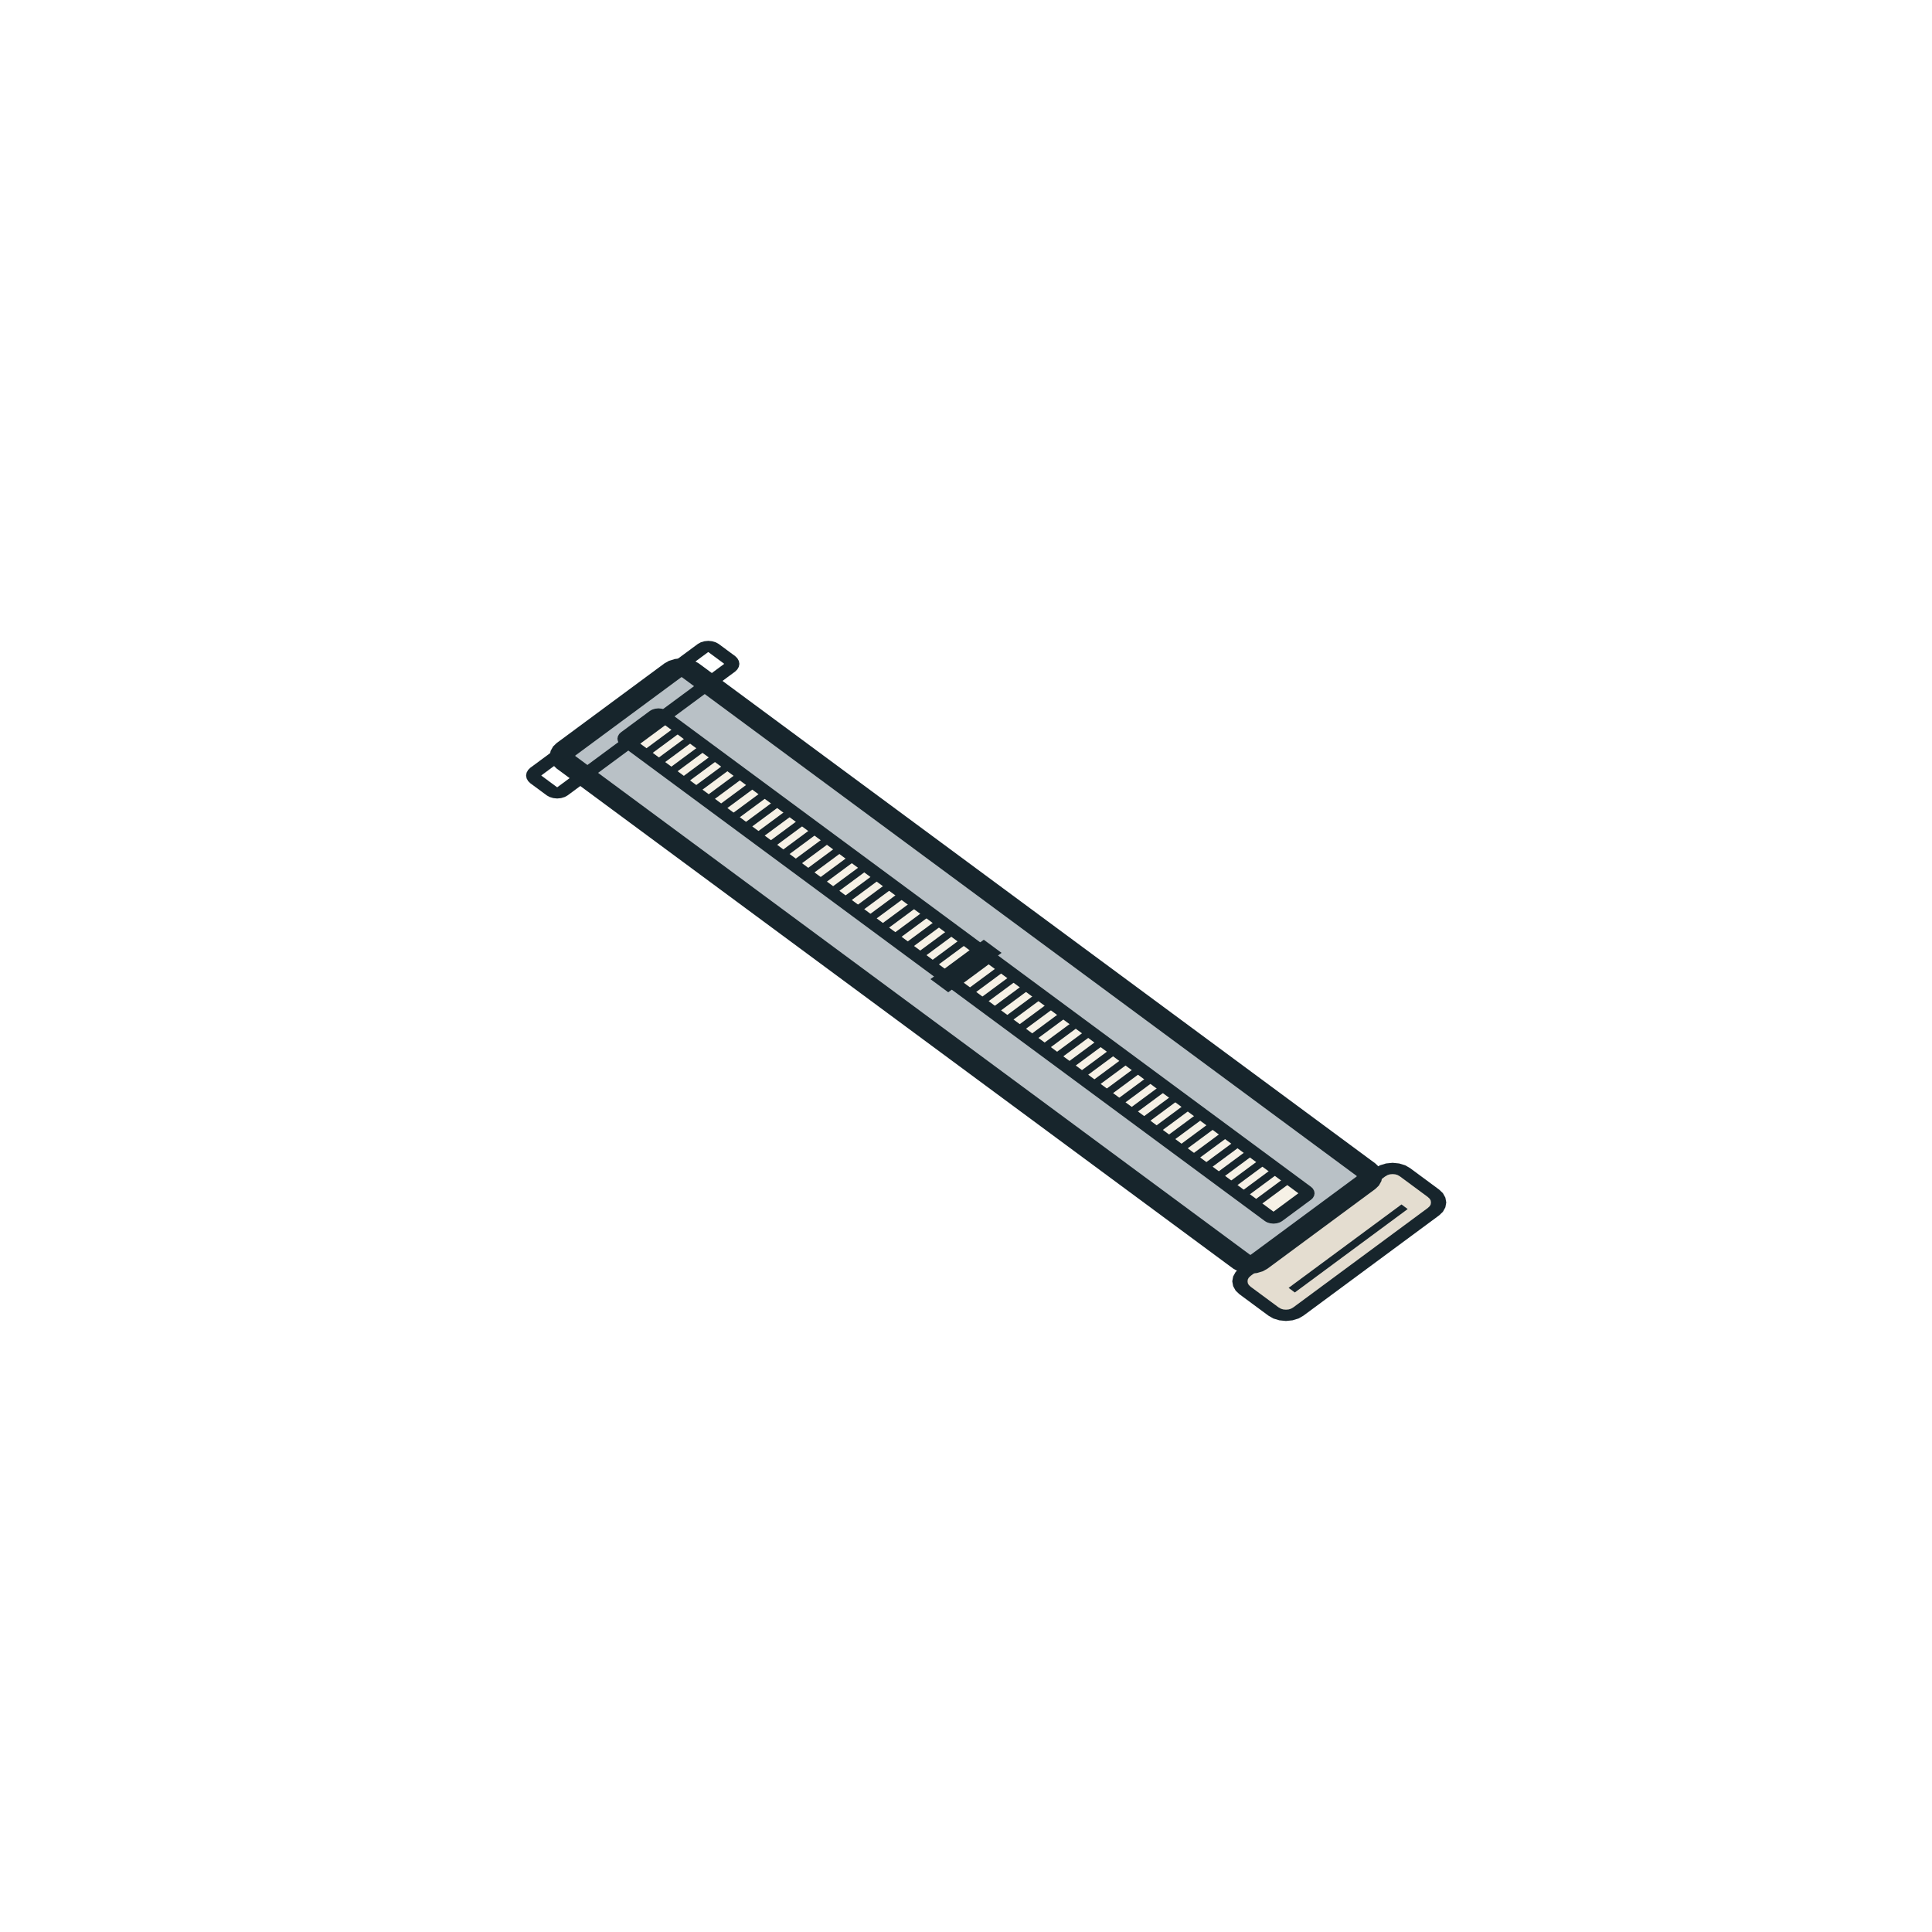
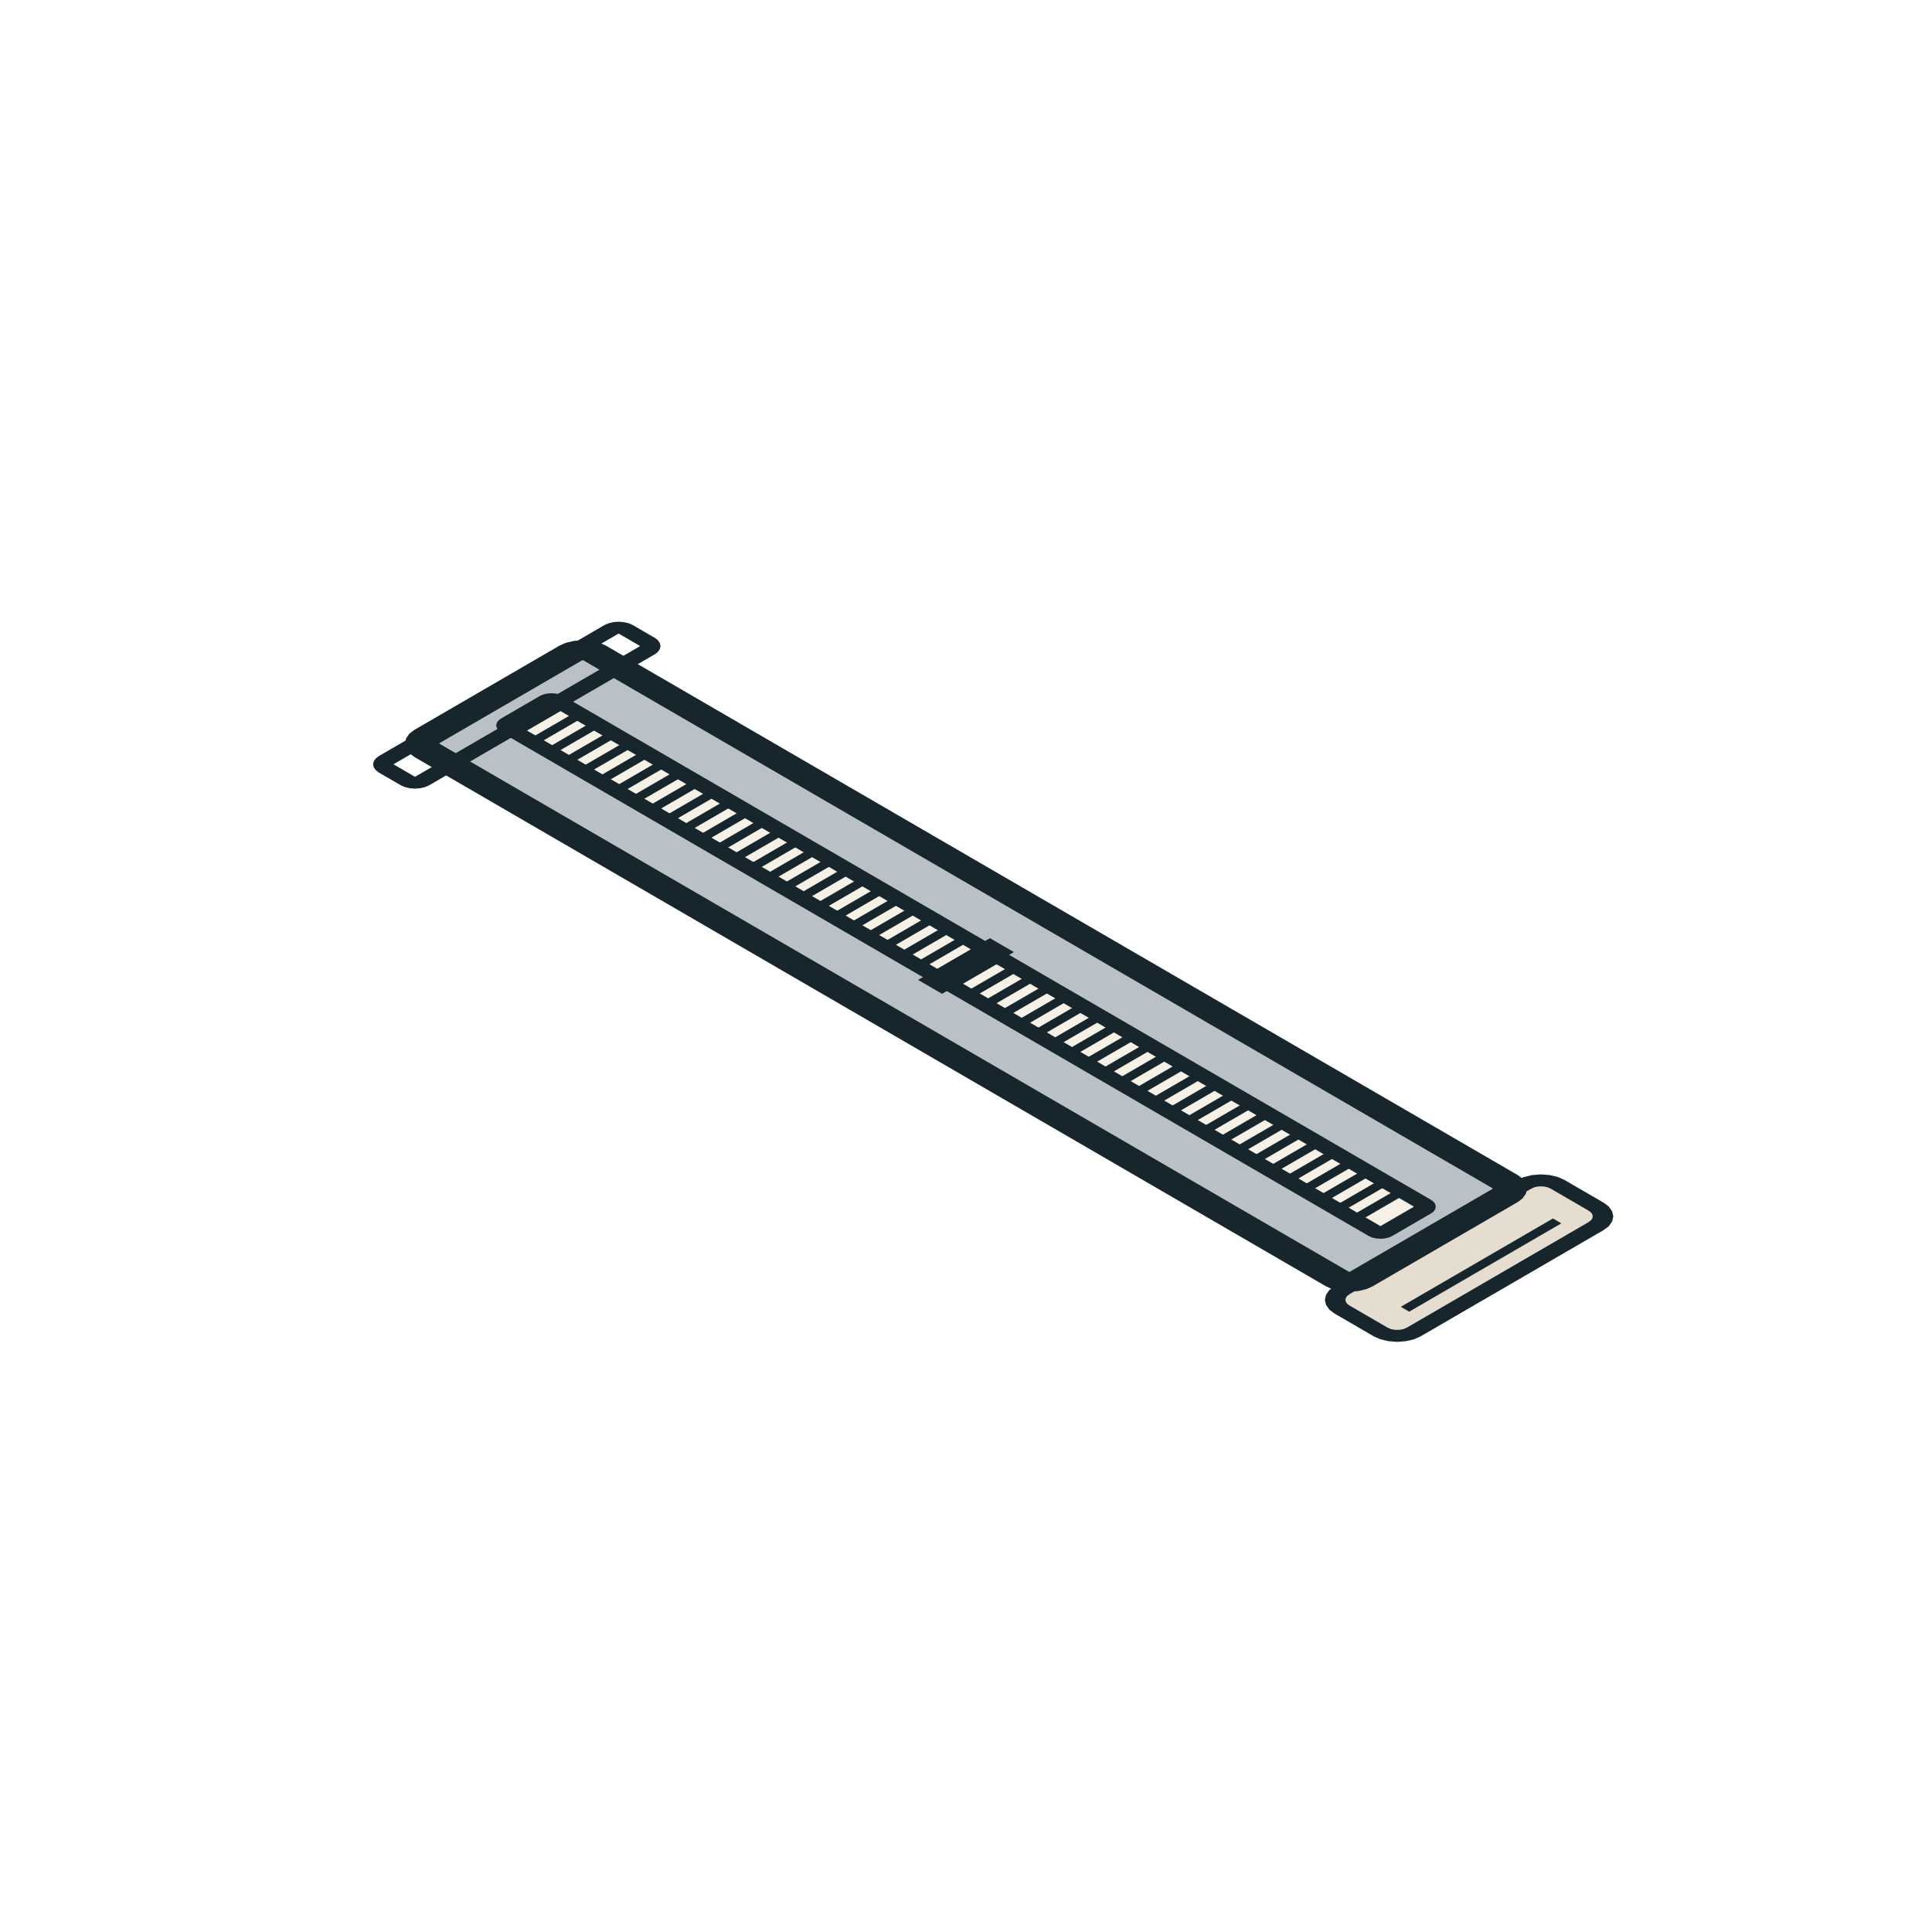
<svg xmlns="http://www.w3.org/2000/svg" viewBox="0 0 1000 1000" role="img" aria-labelledby="title" data-view="isometric" data-source="pcb-patent-art">
-   <g shape-rendering="geometricPrecision" transform="matrix(.46 .34 -.46 .34 500 160)">
+   <g shape-rendering="geometricPrecision" transform="matrix(.62 .36 -.62 .36 500 140)">
    <path d="M880 430 L882.6 430.3 L885 431.3 L887.1 432.9 L888.7 435 L889.7 437.4 L890 440 L890 560 L889.7 562.6 L888.7 565 L887.1 567.1 L885 568.7 L882.6 569.7 L880 570 L120 570 L117.4 569.7 L115 568.7 L112.9 567.1 L111.3 565 L110.3 562.6 L110 560 L110 440 L110.3 437.4 L111.3 435 L112.9 432.9 L115 431.3 L117.4 430.3 L120 430 Z" fill="#b9c1c6" data-role="fill" data-layer="fill" />
    <path d="M862 480 L863 480.1 L864 480.5 L864.8 481.2 L865.5 482 L865.9 483 L866 484 L866 516 L865.9 517 L865.5 518 L864.8 518.8 L864 519.5 L863 519.9 L862 520 L138 520 L137 519.9 L136 519.5 L135.2 518.8 L134.5 518 L134.1 517 L134 516 L134 484 L134.1 483 L134.5 482 L135.2 481.2 L136 480.5 L137 480.1 L138 480 Z" fill="#f6f1e6" data-role="fill" data-layer="fill" />
    <path d="M936 410 L939.6 410.5 L943 411.9 L945.9 414.1 L948.1 417 L949.5 420.4 L950 424 L950 576 L949.5 579.6 L948.1 583 L945.9 585.9 L943 588.1 L939.6 589.5 L936 590 L904 590 L900.4 589.5 L897 588.1 L894.1 585.9 L891.9 583 L890.5 579.6 L890 576 L890 424 L890.5 420.4 L891.9 417 L894.1 414.1 L897 411.9 L900.4 410.5 L904 410 Z" fill="#e4ddd0" data-role="fill" data-layer="fill" />
    <path d="M880.7 420 L885.2 420.6 L890 422.6 L894.2 425.8 L897.4 430 L899.4 434.8 L900 439.3 L900 560.7 L899.4 565.2 L897.4 570 L894.2 574.2 L890 577.4 L885.2 579.4 L880.7 580 L119.3 580 L114.8 579.4 L110 577.4 L105.8 574.2 L102.6 570 L100.6 565.2 L100 560.7 L100 439.3 L100.6 434.8 L102.6 430 L105.8 425.8 L110 422.6 L114.8 420.6 L119.3 420 Z M120.7 440 L120 440.1 L120 440.1 L120.1 440.1 L120.1 440 L120.1 440 L120 440.7 L120 559.3 L120.1 560 L120.1 560 L120.1 559.9 L120 559.9 L120 559.9 L120.7 560 L879.3 560 L880 559.9 L880 559.9 L879.9 559.9 L879.9 560 L879.9 560 L880 559.3 L880 440.7 L879.9 440 L879.9 440 L879.9 440.1 L880 440.1 L880 440.1 L879.3 440 Z" fill="#17252c" data-role="body" data-layer="ink" />
    <path d="M862.4 474 L864.6 474.3 L867 475.3 L869.1 476.9 L870.7 479 L871.7 481.4 L872 483.6 L872 516.4 L871.7 518.6 L870.7 521 L869.1 523.1 L867 524.7 L864.6 525.7 L862.4 526 L137.6 526 L135.4 525.7 L133 524.7 L130.9 523.1 L129.3 521 L128.3 518.6 L128 516.4 L128 483.6 L128.3 481.4 L129.3 479 L130.9 476.9 L133 475.3 L135.4 474.3 L137.6 474 Z M138.4 486 L138.5 486 L139 485.8 L139.5 485.5 L139.8 485 L140 484.5 L140 484.4 L140 515.6 L140 515.5 L139.8 515 L139.5 514.5 L139 514.2 L138.5 514 L138.4 514 L861.6 514 L861.5 514 L861 514.2 L860.5 514.5 L860.2 515 L860 515.5 L860 515.6 L860 484.4 L860 484.5 L860.2 485 L860.5 485.5 L861 485.8 L861.5 486 L861.6 486 Z" fill="#17252c" data-role="body" data-layer="ink" />
    <path d="M147.5 480.5 L147.5 519.5 L140.5 519.5 L140.5 480.5 Z" fill="#17252c" data-role="body" data-layer="ink" />
    <path d="M161.5 480.5 L161.5 519.5 L154.5 519.5 L154.5 480.5 Z" fill="#17252c" data-role="body" data-layer="ink" />
    <path d="M175.5 480.5 L175.5 519.5 L168.5 519.5 L168.5 480.5 Z" fill="#17252c" data-role="body" data-layer="ink" />
    <path d="M189.5 480.5 L189.5 519.5 L182.5 519.5 L182.5 480.5 Z" fill="#17252c" data-role="body" data-layer="ink" />
    <path d="M203.5 480.5 L203.5 519.5 L196.5 519.5 L196.5 480.5 Z" fill="#17252c" data-role="body" data-layer="ink" />
    <path d="M217.5 480.5 L217.5 519.5 L210.5 519.5 L210.5 480.5 Z" fill="#17252c" data-role="body" data-layer="ink" />
    <path d="M231.5 480.5 L231.5 519.5 L224.5 519.5 L224.5 480.5 Z" fill="#17252c" data-role="body" data-layer="ink" />
    <path d="M245.5 480.5 L245.5 519.5 L238.5 519.5 L238.5 480.5 Z" fill="#17252c" data-role="body" data-layer="ink" />
    <path d="M259.5 480.5 L259.5 519.5 L252.5 519.5 L252.5 480.5 Z" fill="#17252c" data-role="body" data-layer="ink" />
    <path d="M273.5 480.5 L273.5 519.5 L266.5 519.5 L266.5 480.5 Z" fill="#17252c" data-role="body" data-layer="ink" />
    <path d="M287.5 480.5 L287.5 519.5 L280.5 519.5 L280.5 480.5 Z" fill="#17252c" data-role="body" data-layer="ink" />
    <path d="M301.5 480.5 L301.5 519.5 L294.5 519.5 L294.5 480.5 Z" fill="#17252c" data-role="body" data-layer="ink" />
    <path d="M315.5 480.5 L315.5 519.5 L308.5 519.5 L308.5 480.5 Z" fill="#17252c" data-role="body" data-layer="ink" />
    <path d="M329.5 480.5 L329.5 519.5 L322.5 519.5 L322.5 480.5 Z" fill="#17252c" data-role="body" data-layer="ink" />
    <path d="M343.5 480.5 L343.5 519.5 L336.5 519.5 L336.5 480.5 Z" fill="#17252c" data-role="body" data-layer="ink" />
    <path d="M357.5 480.5 L357.5 519.5 L350.5 519.5 L350.5 480.5 Z" fill="#17252c" data-role="body" data-layer="ink" />
    <path d="M371.5 480.5 L371.5 519.5 L364.5 519.5 L364.5 480.5 Z" fill="#17252c" data-role="body" data-layer="ink" />
    <path d="M385.5 480.5 L385.5 519.5 L378.5 519.5 L378.5 480.5 Z" fill="#17252c" data-role="body" data-layer="ink" />
    <path d="M399.5 480.5 L399.5 519.5 L392.5 519.5 L392.5 480.5 Z" fill="#17252c" data-role="body" data-layer="ink" />
    <path d="M413.5 480.5 L413.5 519.5 L406.5 519.5 L406.5 480.5 Z" fill="#17252c" data-role="body" data-layer="ink" />
    <path d="M427.5 480.5 L427.5 519.5 L420.5 519.5 L420.5 480.5 Z" fill="#17252c" data-role="body" data-layer="ink" />
    <path d="M441.5 480.5 L441.5 519.5 L434.5 519.5 L434.5 480.5 Z" fill="#17252c" data-role="body" data-layer="ink" />
    <path d="M455.5 480.5 L455.5 519.5 L448.5 519.5 L448.5 480.5 Z" fill="#17252c" data-role="body" data-layer="ink" />
    <path d="M469.5 480.5 L469.5 519.5 L462.5 519.5 L462.5 480.5 Z" fill="#17252c" data-role="body" data-layer="ink" />
    <path d="M483.5 480.5 L483.5 519.5 L476.5 519.5 L476.5 480.5 Z" fill="#17252c" data-role="body" data-layer="ink" />
    <path d="M497.5 480.5 L497.5 519.5 L490.5 519.5 L490.5 480.5 Z" fill="#17252c" data-role="body" data-layer="ink" />
    <path d="M511.5 480.5 L511.5 519.5 L504.5 519.5 L504.5 480.5 Z" fill="#17252c" data-role="body" data-layer="ink" />
    <path d="M525.5 480.5 L525.5 519.5 L518.5 519.5 L518.5 480.5 Z" fill="#17252c" data-role="body" data-layer="ink" />
    <path d="M539.5 480.5 L539.5 519.5 L532.5 519.5 L532.5 480.5 Z" fill="#17252c" data-role="body" data-layer="ink" />
    <path d="M553.5 480.5 L553.5 519.5 L546.5 519.5 L546.5 480.5 Z" fill="#17252c" data-role="body" data-layer="ink" />
    <path d="M567.5 480.5 L567.5 519.5 L560.5 519.5 L560.5 480.5 Z" fill="#17252c" data-role="body" data-layer="ink" />
    <path d="M581.5 480.5 L581.5 519.5 L574.5 519.5 L574.5 480.5 Z" fill="#17252c" data-role="body" data-layer="ink" />
    <path d="M595.5 480.5 L595.5 519.5 L588.5 519.5 L588.5 480.5 Z" fill="#17252c" data-role="body" data-layer="ink" />
    <path d="M609.5 480.5 L609.5 519.5 L602.5 519.5 L602.5 480.5 Z" fill="#17252c" data-role="body" data-layer="ink" />
    <path d="M623.5 480.5 L623.5 519.5 L616.5 519.5 L616.5 480.5 Z" fill="#17252c" data-role="body" data-layer="ink" />
    <path d="M637.5 480.5 L637.5 519.5 L630.5 519.5 L630.5 480.5 Z" fill="#17252c" data-role="body" data-layer="ink" />
    <path d="M651.5 480.5 L651.5 519.5 L644.5 519.5 L644.5 480.5 Z" fill="#17252c" data-role="body" data-layer="ink" />
    <path d="M665.5 480.5 L665.5 519.5 L658.5 519.5 L658.5 480.5 Z" fill="#17252c" data-role="body" data-layer="ink" />
    <path d="M679.5 480.5 L679.5 519.5 L672.5 519.5 L672.5 480.5 Z" fill="#17252c" data-role="body" data-layer="ink" />
    <path d="M693.5 480.5 L693.5 519.5 L686.5 519.5 L686.5 480.5 Z" fill="#17252c" data-role="body" data-layer="ink" />
    <path d="M707.5 480.5 L707.5 519.5 L700.5 519.5 L700.5 480.5 Z" fill="#17252c" data-role="body" data-layer="ink" />
    <path d="M721.5 480.5 L721.5 519.5 L714.5 519.5 L714.5 480.5 Z" fill="#17252c" data-role="body" data-layer="ink" />
    <path d="M735.5 480.5 L735.5 519.5 L728.5 519.5 L728.5 480.5 Z" fill="#17252c" data-role="body" data-layer="ink" />
    <path d="M749.5 480.5 L749.5 519.5 L742.5 519.5 L742.5 480.5 Z" fill="#17252c" data-role="body" data-layer="ink" />
    <path d="M763.5 480.5 L763.5 519.5 L756.5 519.5 L756.5 480.5 Z" fill="#17252c" data-role="body" data-layer="ink" />
    <path d="M777.5 480.5 L777.5 519.5 L770.5 519.5 L770.5 480.5 Z" fill="#17252c" data-role="body" data-layer="ink" />
    <path d="M791.5 480.5 L791.5 519.5 L784.5 519.5 L784.5 480.5 Z" fill="#17252c" data-role="body" data-layer="ink" />
    <path d="M805.5 480.5 L805.5 519.5 L798.5 519.5 L798.5 480.5 Z" fill="#17252c" data-role="body" data-layer="ink" />
    <path d="M819.5 480.5 L819.5 519.5 L812.5 519.5 L812.5 480.5 Z" fill="#17252c" data-role="body" data-layer="ink" />
    <path d="M833.5 480.5 L833.5 519.5 L826.5 519.5 L826.5 480.5 Z" fill="#17252c" data-role="body" data-layer="ink" />
    <path d="M847.5 480.5 L847.5 519.5 L840.5 519.5 L840.5 480.5 Z" fill="#17252c" data-role="body" data-layer="ink" />
    <path d="M490 470 L510 470 L510 530 L490 530 Z" fill="#17252c" data-role="body" data-layer="ink" />
    <path d="M936.4 404 L941.2 404.6 L946 406.6 L950.2 409.8 L953.4 414 L955.4 418.8 L956 423.6 L956 576.4 L955.4 581.2 L953.4 586 L950.2 590.2 L946 593.4 L941.2 595.4 L936.4 596 L903.6 596 L898.8 595.4 L894 593.4 L889.8 590.2 L886.6 586 L884.6 581.2 L884 576.4 L884 423.6 L884.6 418.8 L886.6 414 L889.8 409.8 L894 406.6 L898.8 404.6 L903.6 404 Z M904.4 416 L901.9 416.3 L900 417.1 L898.4 418.4 L897.1 420 L896.3 421.9 L896 424.4 L896 575.6 L896.3 578.1 L897.1 580 L898.4 581.6 L900 582.9 L901.9 583.7 L904.4 584 L935.6 584 L938.1 583.7 L940 582.9 L941.6 581.6 L942.9 580 L943.7 578.1 L944 575.6 L944 424.4 L943.7 421.9 L942.9 420 L941.6 418.4 L940 417.1 L938.1 416.3 L935.6 416 Z" fill="#17252c" data-role="body" data-layer="ink" />
    <path d="M933.5 436.5 L933.5 563.5 L926.5 563.5 L926.5 436.5 Z" fill="#17252c" data-role="body" data-layer="ink" />
    <path d="M134.4 394 L137.1 394.4 L140 395.6 L142.5 397.5 L144.4 400 L145.6 402.9 L146 405.6 L146 594.4 L145.6 597.1 L144.4 600 L142.5 602.5 L140 604.4 L137.1 605.6 L134.4 606 L115.6 606 L112.9 605.6 L110 604.4 L107.5 602.5 L105.6 600 L104.4 597.1 L104 594.4 L104 405.6 L104.4 402.9 L105.6 400 L107.5 397.5 L110 395.6 L112.9 394.4 L115.6 394 Z M116.4 406 L116 406.1 L116 406 L116 406 L116 406 L116.1 406 L116 406.4 L116 593.6 L116.1 594 L116 594 L116 594 L116 594 L116 593.9 L116.4 594 L133.6 594 L134 593.9 L134 594 L134 594 L134 594 L133.9 594 L134 593.6 L134 406.4 L133.9 406 L134 406 L134 406 L134 406 L134 406.1 L133.6 406 Z" fill="#17252c" data-role="body" data-layer="ink" />
  </g>
</svg>
